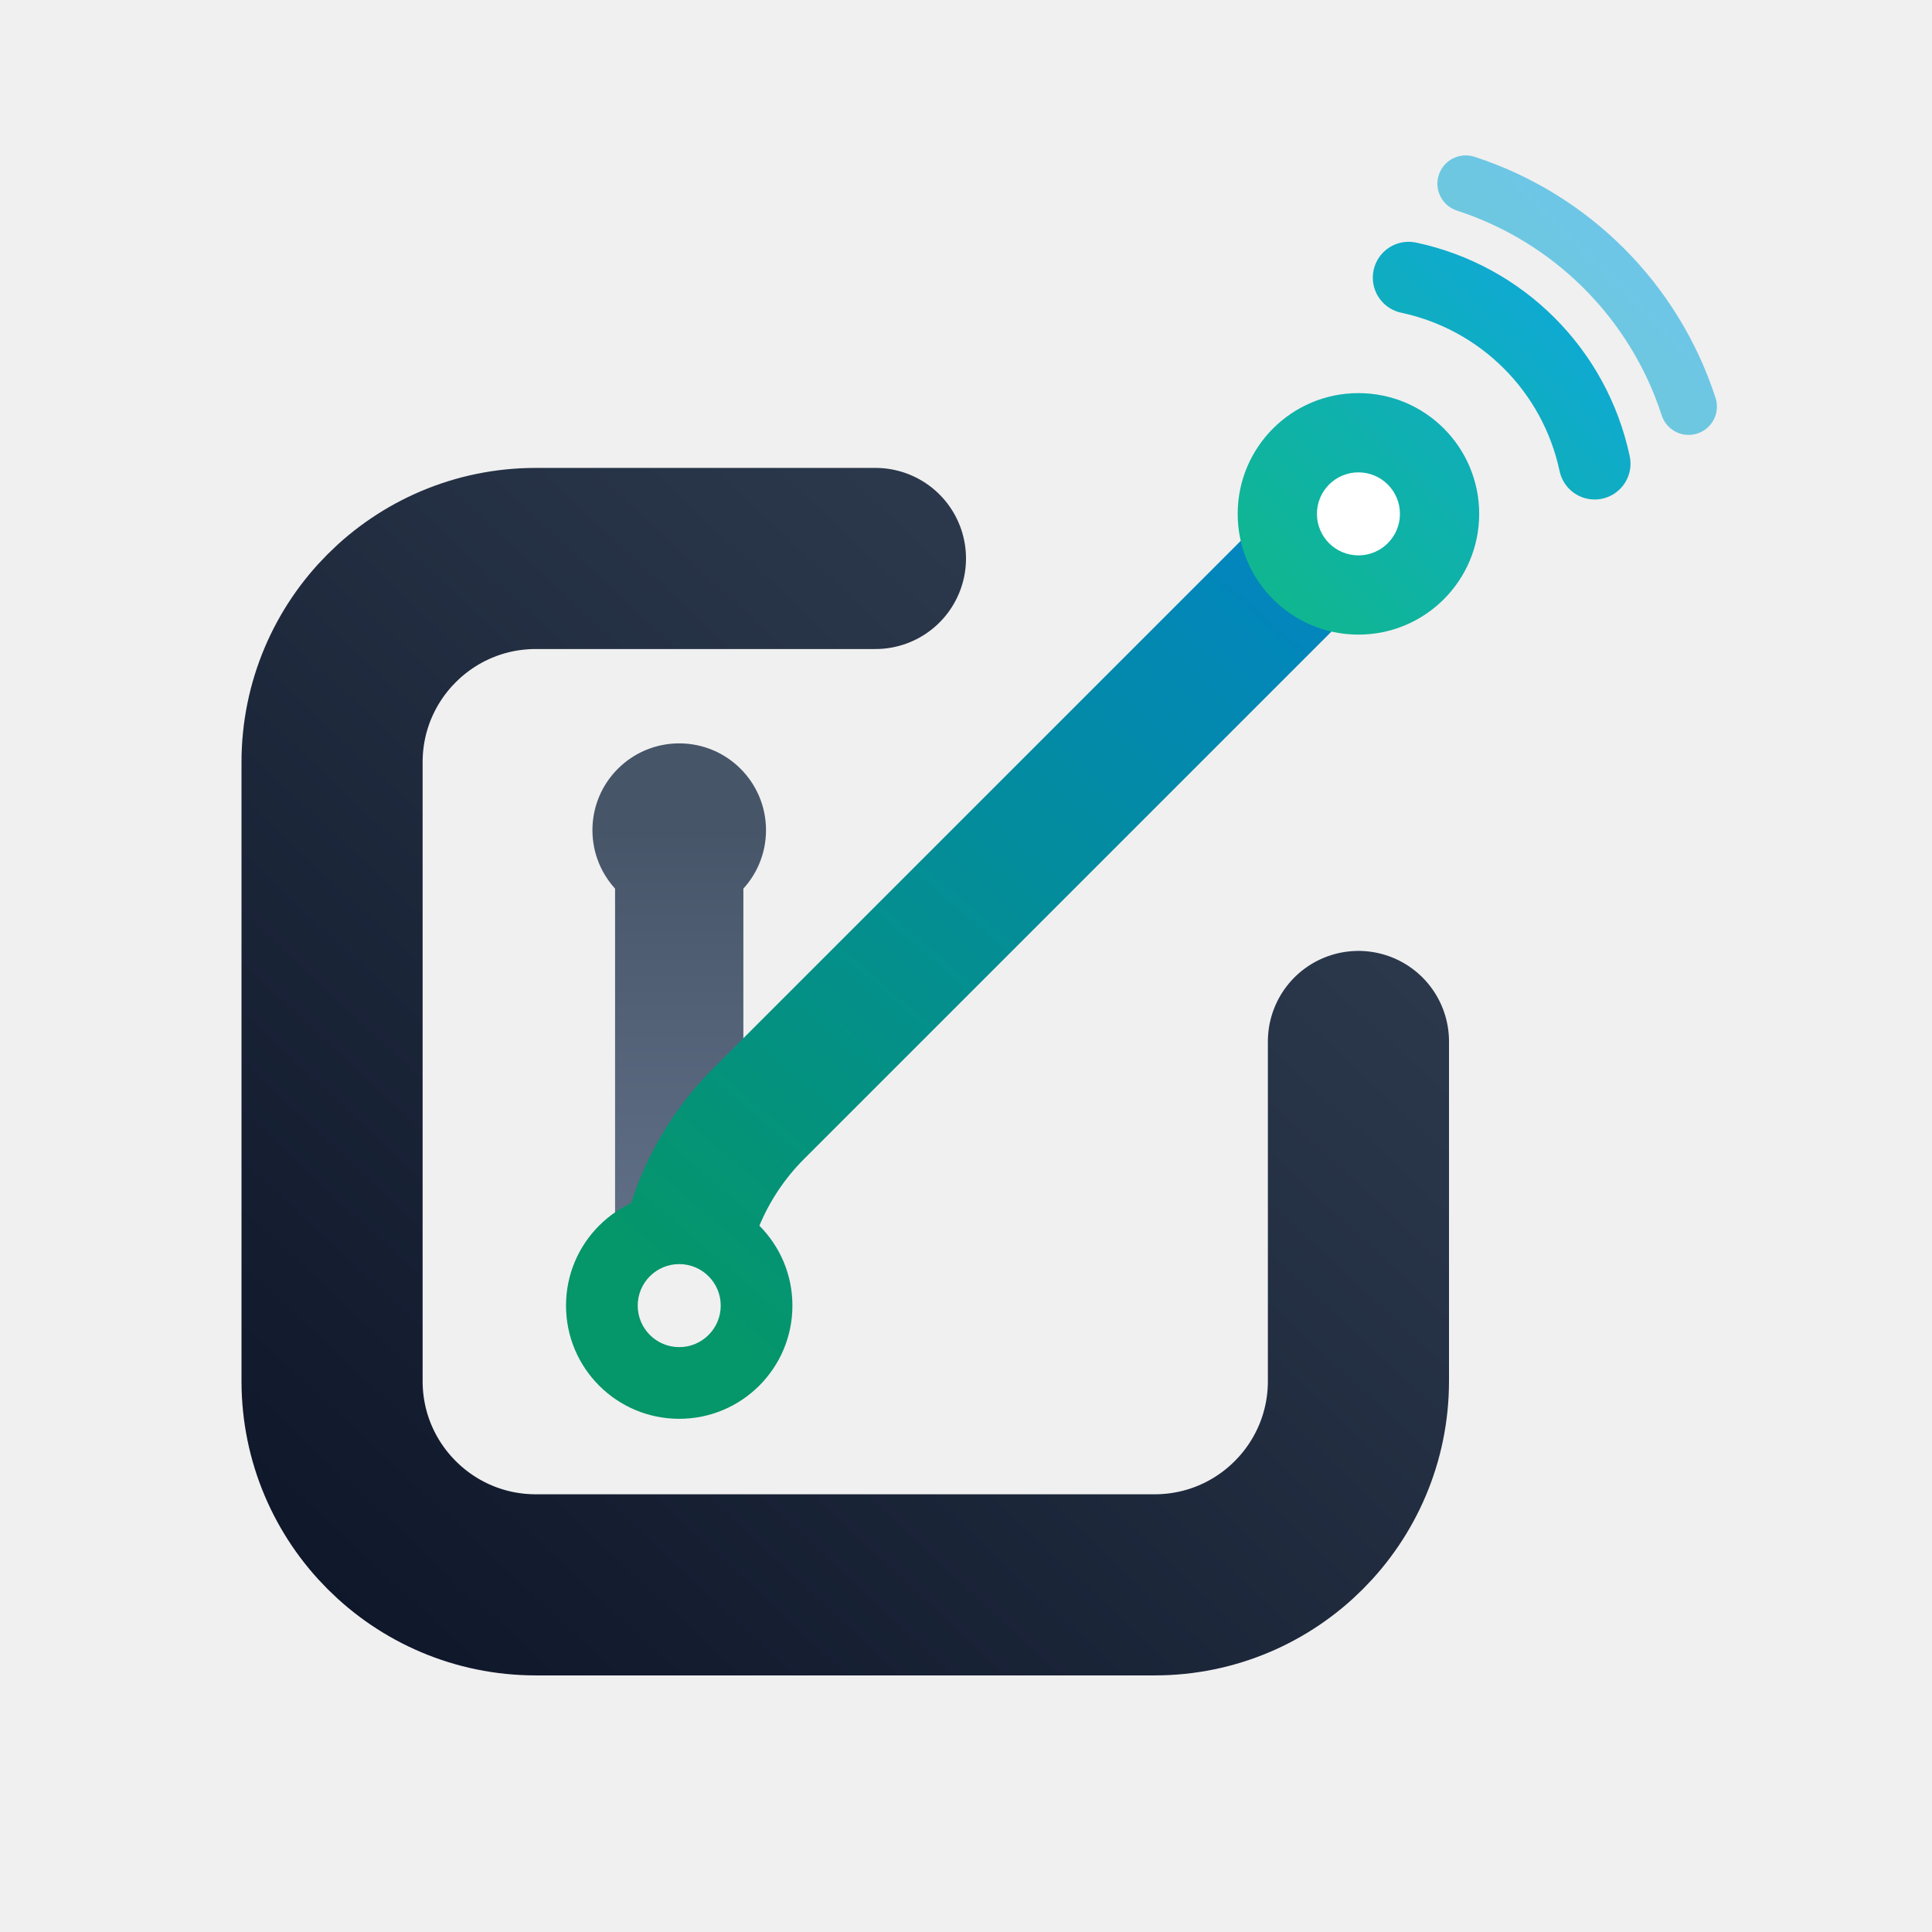
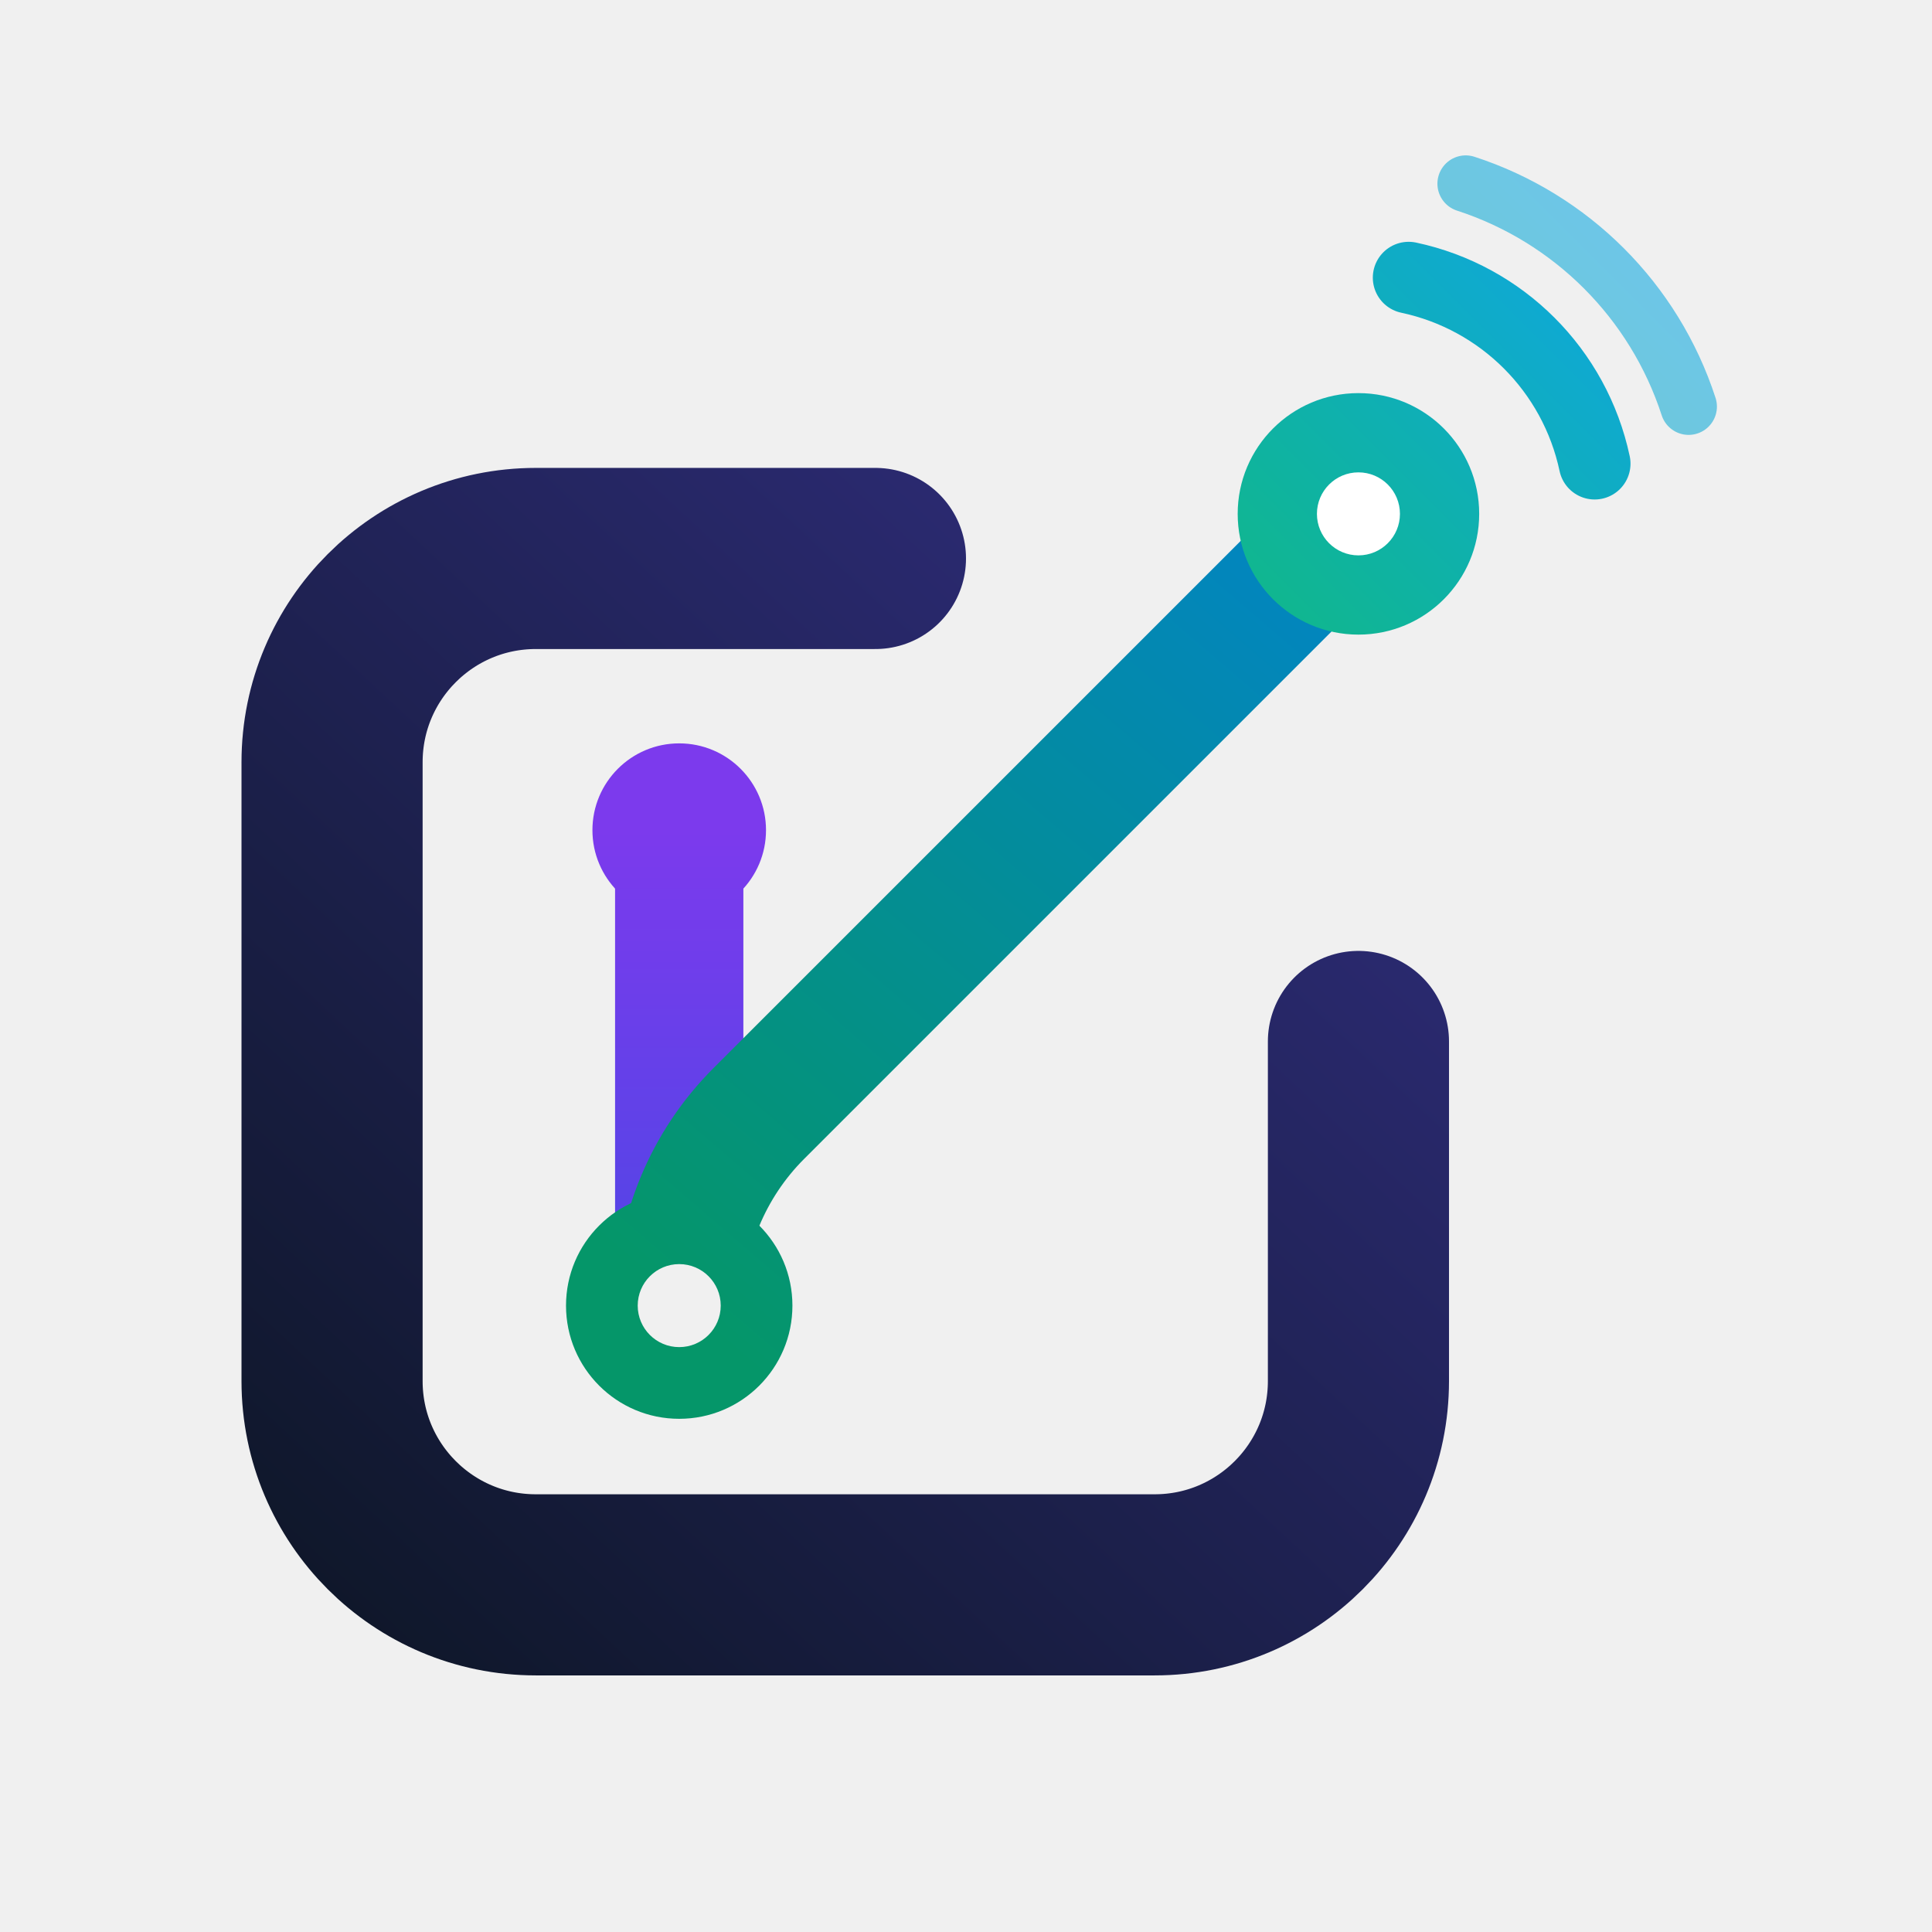
<svg xmlns="http://www.w3.org/2000/svg" viewBox="0 0 512 512" width="512" height="512" fill="none">
  <defs>
    <linearGradient id="vsl-light-portal" x1="80" y1="420" x2="360" y2="120" gradientUnits="userSpaceOnUse">
      <stop offset="0%" stop-color="#0F172A" />
-       <stop offset="100%" stop-color="#334155" />
+       <stop offset="100%" stop-color="#312E81" />
    </linearGradient>
    <linearGradient id="vsl-light-trunk" x1="180" y1="346" x2="180" y2="220" gradientUnits="userSpaceOnUse">
-       <stop offset="0%" stop-color="#64748B" />
-       <stop offset="100%" stop-color="#475569" />
+       <stop offset="0%" stop-color="#4F46E5" />
+       <stop offset="100%" stop-color="#7C3AED" />
    </linearGradient>
    <linearGradient id="vsl-light-branch" x1="180" y1="346" x2="360" y2="136" gradientUnits="userSpaceOnUse">
      <stop offset="0%" stop-color="#059669" />
      <stop offset="100%" stop-color="#0284C7" />
    </linearGradient>
    <linearGradient id="vsl-light-beacon" x1="320" y1="176" x2="440" y2="56" gradientUnits="userSpaceOnUse">
      <stop offset="0%" stop-color="#10B981" />
      <stop offset="100%" stop-color="#0EA5E9" />
    </linearGradient>
    <mask id="vsl-light-root-mask">
      <rect x="0" y="0" width="512" height="512" fill="white" />
      <circle cx="180.00" cy="346.00" r="11.00" fill="black" />
    </mask>
  </defs>
  <g id="vsl-light-emblem">
    <path d="M 360.00 276.00 L 360.00 366.00 A 54.00 54.00 0 0 1 306.00 420.00 L 142.00 420.00 A 54.00 54.00 0 0 1 88.00 366.00 L 88.00 202.00 A 54.00 54.00 0 0 1 142.00 148.00 L 232.00 148.00" fill="none" stroke="url(#vsl-light-portal)" stroke-width="48.0" stroke-linecap="round" stroke-linejoin="round" />
    <g mask="url(#vsl-light-root-mask)">
      <line x1="180.00" y1="346.00" x2="180.00" y2="220.00" stroke="url(#vsl-light-trunk)" stroke-width="34.0" stroke-linecap="round" />
      <circle cx="180.00" cy="220.00" r="23.0" fill="url(#vsl-light-trunk)" />
      <path d="M 180.00 346.00 A 72.00 72.00 0 0 1 201.09 295.09 L 360.00 136.18" fill="none" stroke="url(#vsl-light-branch)" stroke-width="34.0" stroke-linecap="round" stroke-linejoin="round" />
      <circle cx="180.00" cy="346.00" r="30.0" fill="url(#vsl-light-branch)" />
    </g>
    <circle cx="360.00" cy="136.18" r="32.0" fill="url(#vsl-light-beacon)" />
    <circle cx="360.00" cy="136.18" r="11.0" fill="#FFFFFF" />
    <path d="M 373.31 73.58 A 64.00 64.00 0 0 1 422.60 122.87" fill="none" stroke="url(#vsl-light-beacon)" stroke-width="19.0" stroke-linecap="round" />
    <path d="M 388.43 48.68 A 92.00 92.00 0 0 1 447.50 107.75" fill="none" stroke="url(#vsl-light-beacon)" stroke-width="15.0" stroke-linecap="round" opacity="0.58" />
  </g>
</svg>
